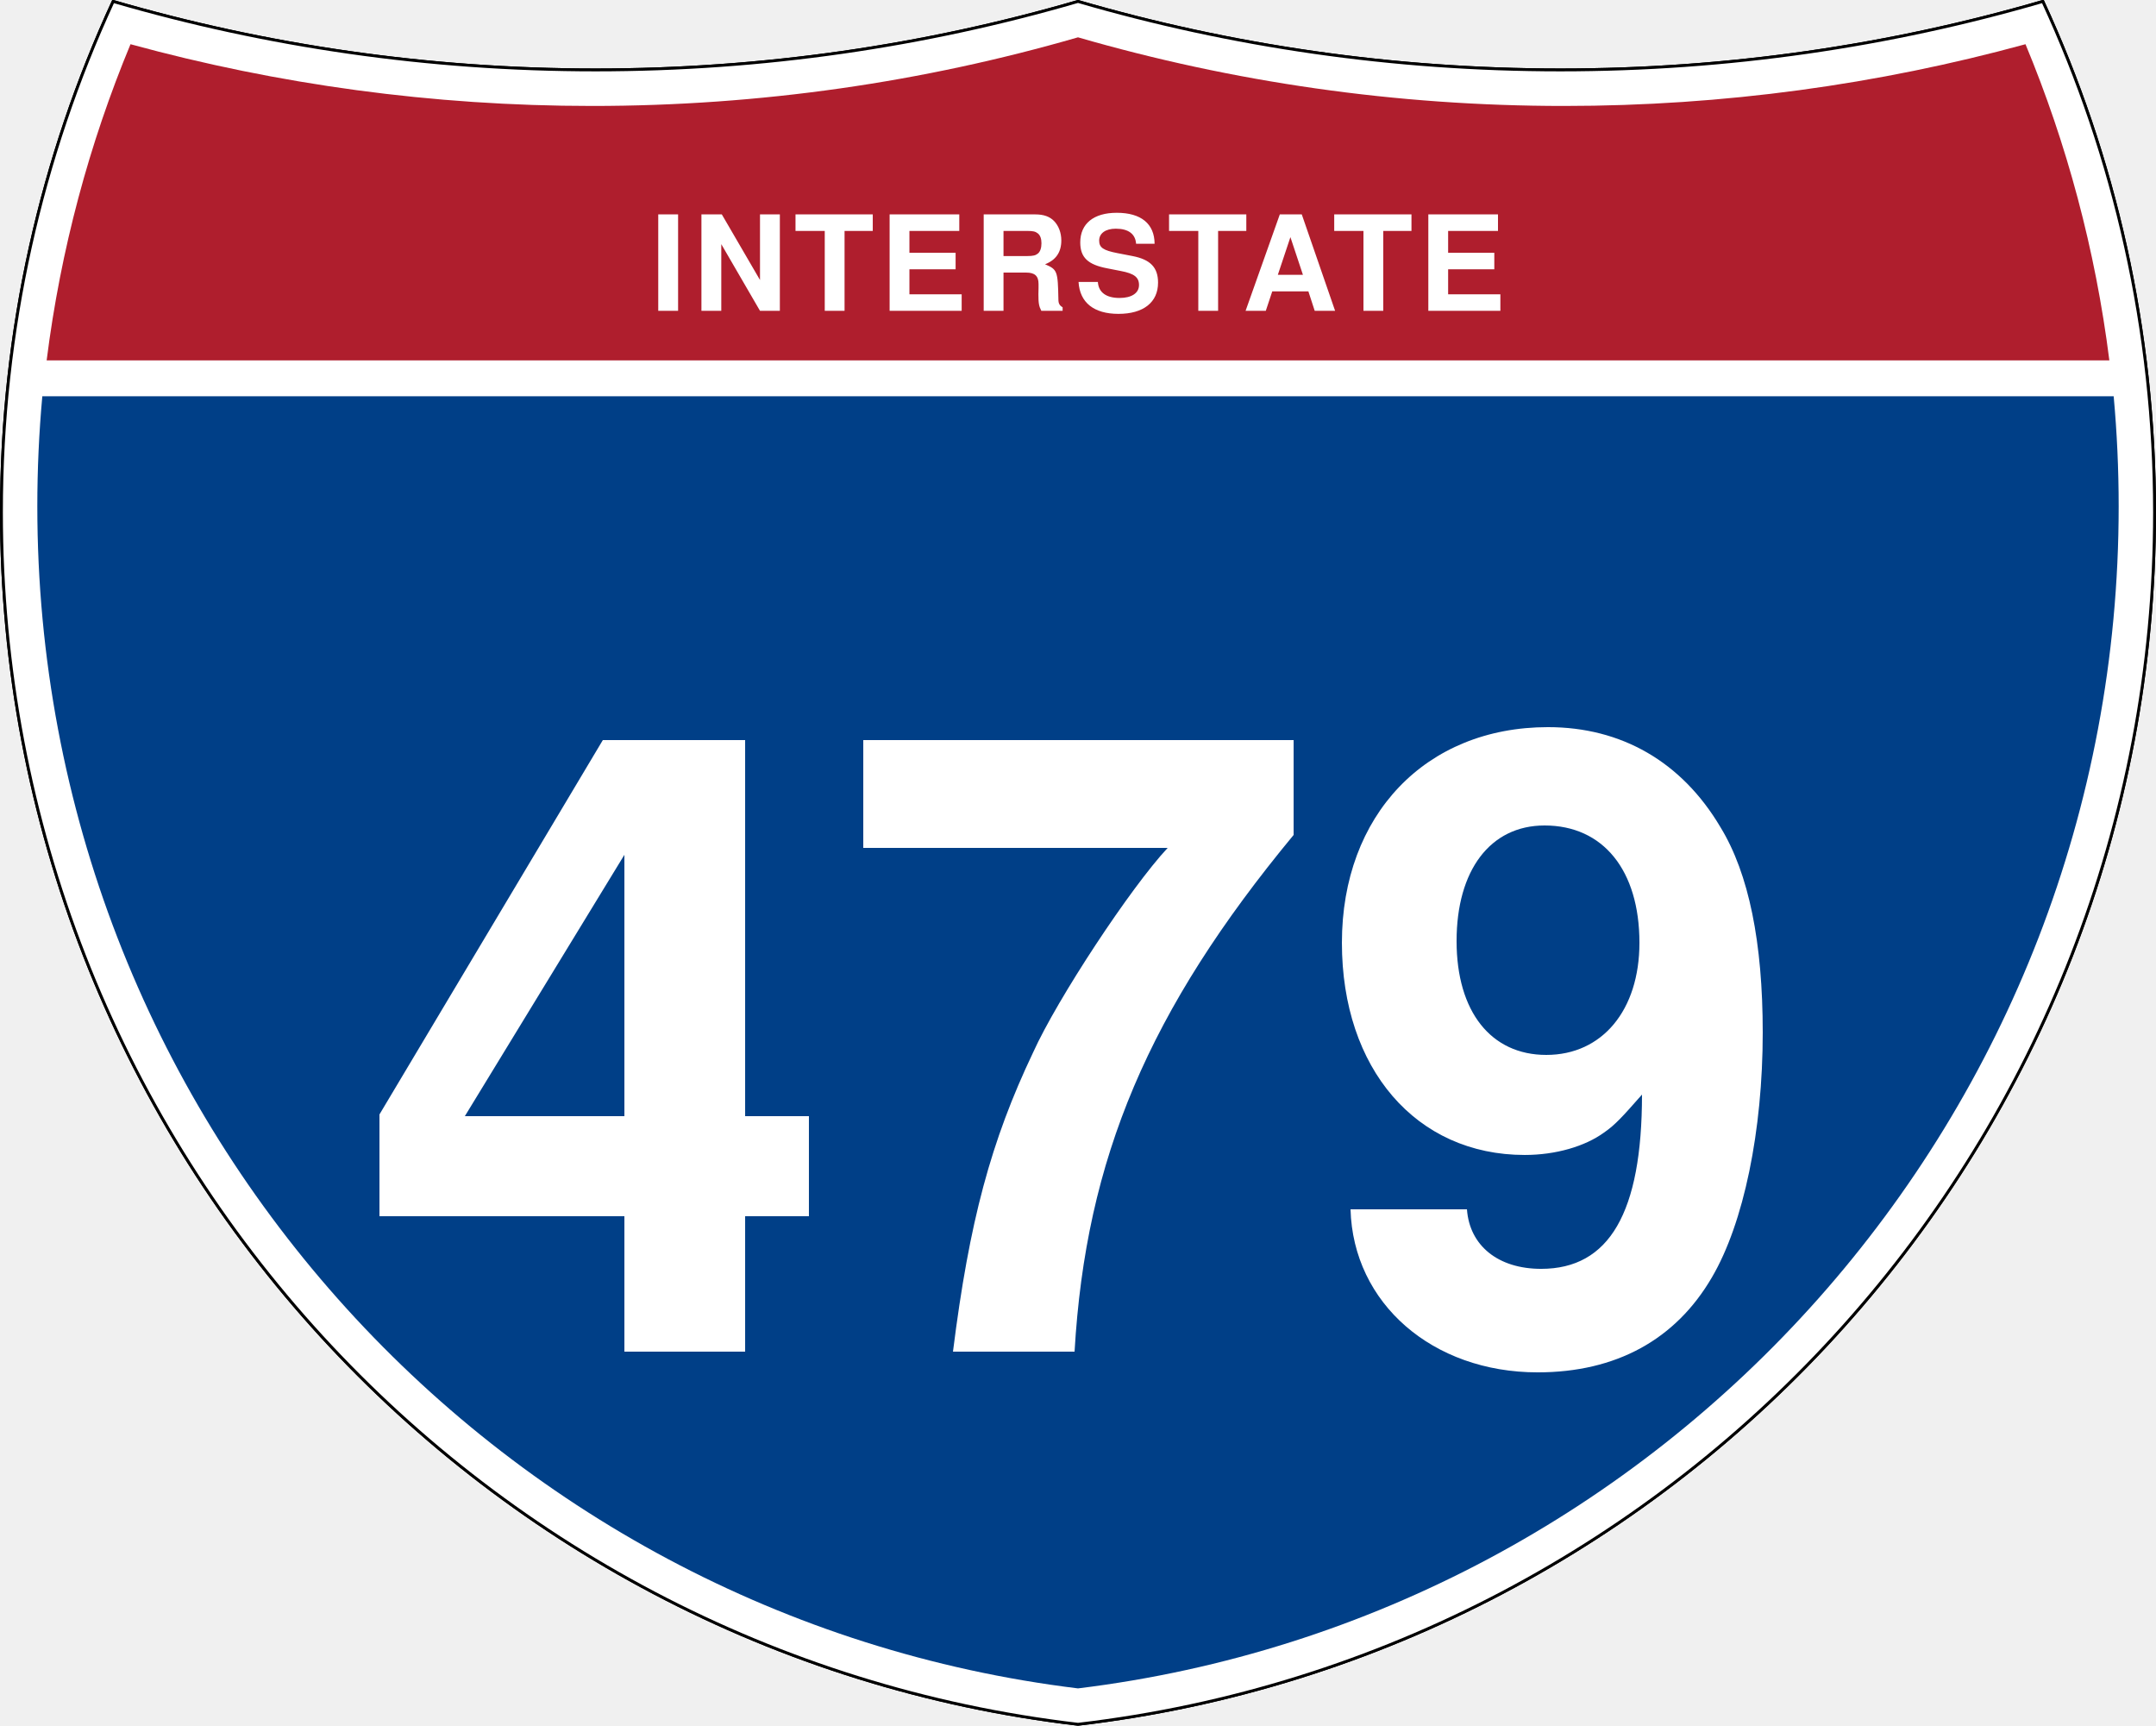
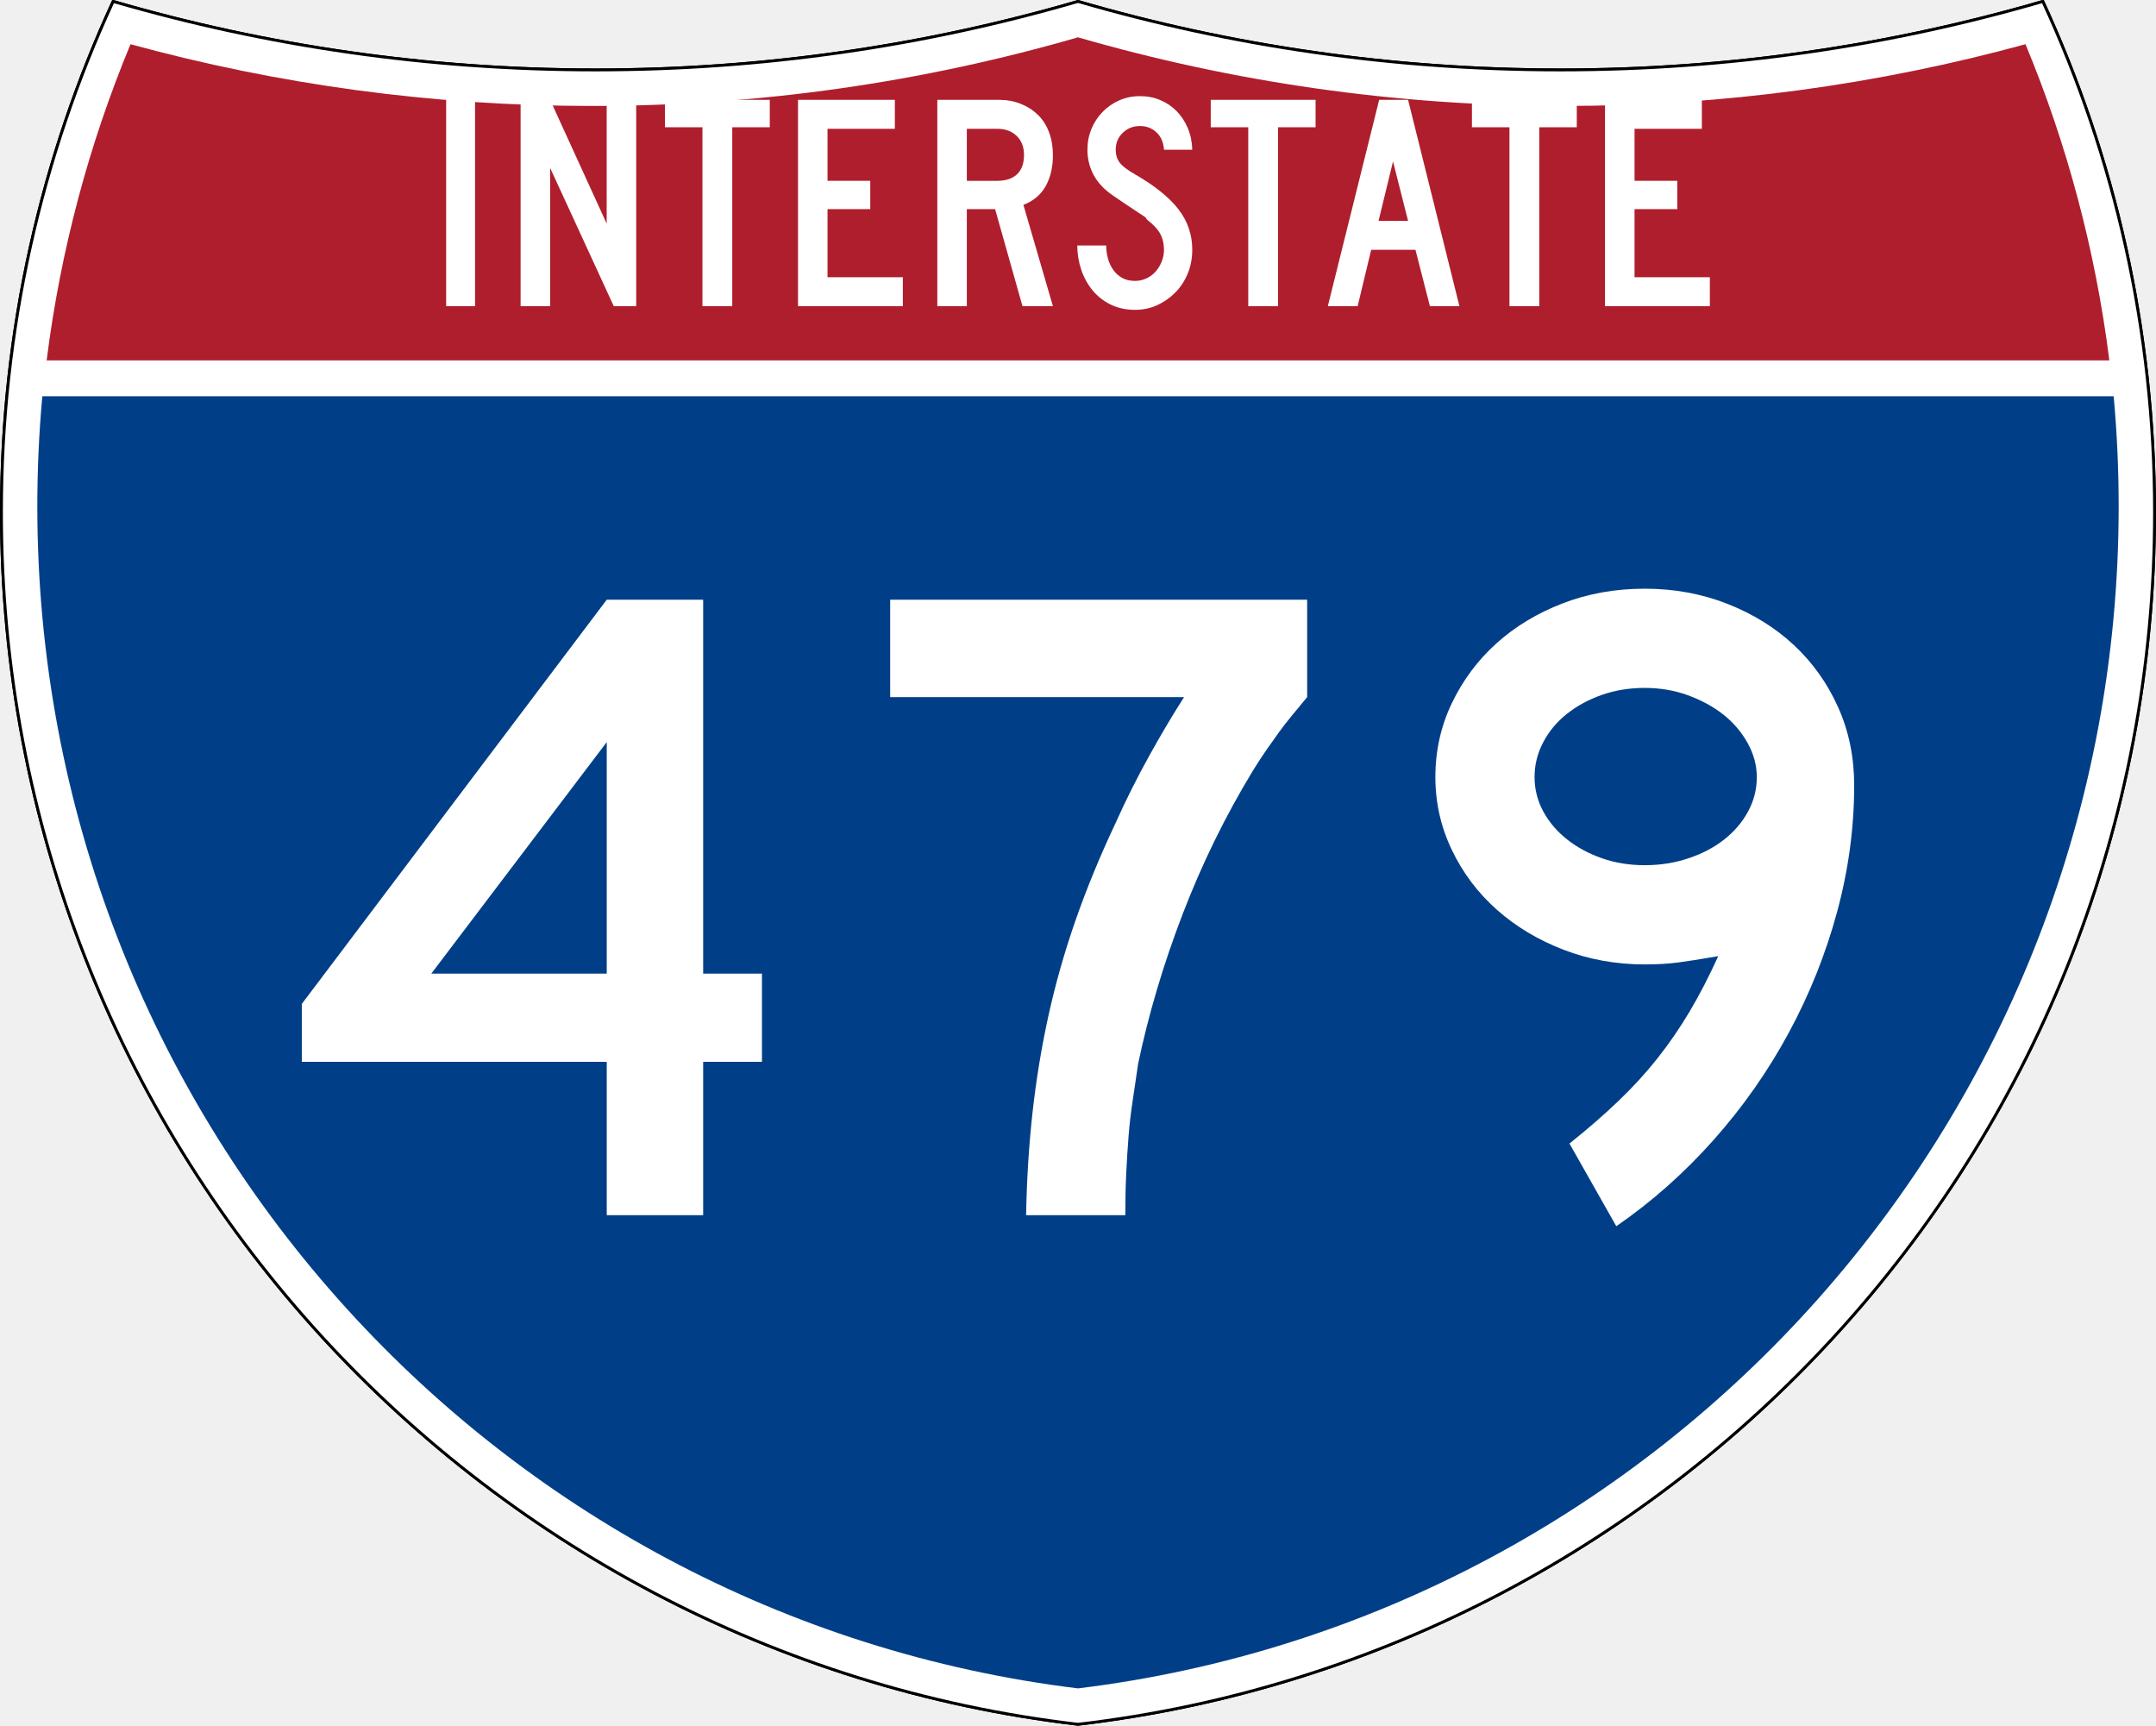
<svg xmlns="http://www.w3.org/2000/svg" width="751" height="601" viewBox="0 0 750 599.999" id="Layer_1" xml:space="preserve">
  <g transform="matrix(0.998668,0,0,0.99867,0.499334,0.398971)" id="g5" style="fill:#ffffff;fill-opacity:1;stroke:#000000;stroke-width:1;stroke-miterlimit:4;stroke-opacity:1;stroke-dasharray:none">
    <path d="M 38.915,0 C 92.236,15.525 148.625,23.85 206.958,23.85 265.291,23.85 321.679,15.525 375,4.883e-4 428.32,15.525 484.709,23.85 543.042,23.85 601.375,23.85 657.764,15.525 711.084,0 736.064,54.121 750,114.388 750,177.909 750,395.718 586.16,575.254 375,599.999 163.839,575.254 0,395.718 0,177.909 0,114.388 13.935,54.121 38.915,0 z" id="path7" style="fill:#ffffff;fill-opacity:1;stroke:#000000;stroke-width:1;stroke-miterlimit:4;stroke-opacity:1;stroke-dasharray:none" />
    <path d="M 38.915,0 C 92.236,15.525 148.625,23.85 206.958,23.85 265.291,23.85 321.679,15.525 375,4.883e-4 428.32,15.525 484.709,23.85 543.042,23.85 601.375,23.85 657.764,15.525 711.084,0 736.064,54.121 750,114.388 750,177.909 750,395.718 586.16,575.254 375,599.999 163.839,575.254 0,395.718 0,177.909 0,114.388 13.935,54.121 38.915,0 z" id="path9" style="fill:#ffffff;fill-opacity:1;stroke:#000000;stroke-width:1;stroke-linecap:round;stroke-linejoin:round;stroke-miterlimit:4;stroke-opacity:1;stroke-dasharray:none" />
  </g>
  <g transform="matrix(1.0056,0,0,1.01014,-2.10137,-3.70189)" id="g11" style="fill:#003f87;fill-opacity:1">
    <path d="m 15,177.909 c 0,-12.782 0.585,-25.427 1.729,-37.91 l 716.542,0 C 734.415,152.482 735,165.127 735,177.909 735,387.423 577.855,560.229 375,584.891 172.145,560.229 15,387.423 15,177.909 z" id="path13" style="fill:#003f87;fill-opacity:1" />
  </g>
  <g transform="matrix(1.00604,0,0,1.02708,-2.2645,-3.1523)" id="g15" style="fill:#af1e2d;fill-opacity:1">
    <path d="m 47.378,17.943 c 50.892,13.635 104.388,20.906 159.582,20.906 58.261,0 114.629,-8.101 168.04,-23.238 53.411,15.137 109.779,23.238 168.04,23.238 55.194,0 108.69,-7.271 159.581,-20.906 14.262,33.625 24.164,69.546 28.996,107.056 l -713.235,0 C 23.215,87.489 33.116,51.567 47.378,17.943 z" id="path17" style="fill:#af1e2d;fill-opacity:1" />
  </g>
-   <text x="375" y="108" text-anchor="middle" font-family="'Arial Narrow','Helvetica Neue Condensed',Helvetica,Arial,sans-serif" font-weight="bold" font-size="46" letter-spacing="2" fill="#ffffff">INTERSTATE</text>
-   <text x="375" y="470" text-anchor="middle" font-family="'Arial Narrow','Helvetica Neue Condensed',Helvetica,Arial,sans-serif" font-weight="bold" font-size="300" fill="#ffffff">479</text>
+   <path fill="#fff" d="M108.869 112.812V50.416h8.741v62.395h-8.741zm50.701 0-19.25-41.814v41.814h-8.928V50.416h8.928l17.11 37.437V50.416h8.928v62.395h-6.789zm35.847-54.105v54.105h-9.019V58.706h-11.346v-8.29h31.712v8.29h-11.346zm19.889 54.105V50.416h29.294v8.756H224.234v15.736h12.927v8.569H224.234v20.582h22.784v8.753h-31.712zm67.899 0-8.278-29.335h-8.554v29.335h-8.928V50.416h18.6c2.418 0 4.634.404 6.649 1.211 2.015.807 3.751 1.925 5.208 3.354 1.457 1.429 2.573 3.183 3.347 5.262.775 2.079 1.162 4.361 1.162 6.845-0 3.725-.744 6.891-2.232 9.499-1.488 2.608-3.72 4.47-6.696 5.586l8.928 30.639h-9.207zm.465-45.724c-0-2.421-.744-4.346-2.232-5.773-1.488-1.428-3.441-2.141-5.859-2.141h-9.207v15.736h9.207c2.603 0 4.603-.667 5.998-2.002 1.395-1.335 2.093-3.274 2.093-5.819zm50.894 28.681c-0 2.546-.449 4.921-1.348 7.125-.899 2.203-2.138 4.112-3.719 5.727-1.581 1.614-3.41 2.903-5.487 3.865-2.077.962-4.325 1.444-6.743 1.444-2.728 0-5.177-.528-7.346-1.583-2.169-1.055-3.998-2.483-5.486-4.283-1.488-1.8-2.635-3.88-3.441-6.24-.806-2.36-1.209-4.812-1.209-7.356h8.741c-0 1.304.17 2.591.511 3.864.341 1.272.867 2.421 1.581 3.446.713 1.025 1.612 1.848 2.698 2.468 1.085.621 2.402.931 3.952.931 1.179 0 2.311-.248 3.396-.745 1.085-.496 2.015-1.179 2.79-2.049.775-.87 1.394-1.879 1.859-3.027.464-1.148.697-2.344.697-3.587-0-1.8-.372-3.398-1.115-4.794-.744-1.396-2.045-2.809-3.905-4.237-.31-.311-.434-.482-.372-.513.062-.031-.123-.202-.558-.512-.434-.31-1.349-.915-2.744-1.816-1.395-.901-3.674-2.437-6.835-4.608-2.541-1.739-4.447-3.773-5.719-6.102-1.271-2.328-1.907-4.889-1.907-7.682 0-2.236.403-4.331 1.209-6.286.806-1.955 1.937-3.678 3.394-5.168 1.457-1.49 3.146-2.654 5.069-3.493 1.922-.838 3.999-1.258 6.229-1.258 2.233 0 4.294.404 6.185 1.211 1.891.807 3.534 1.925 4.928 3.354 1.394 1.429 2.51 3.136 3.347 5.123.837 1.987 1.287 4.159 1.349 6.518h-8.557c-.123-2.173-.867-3.911-2.231-5.215-1.364-1.303-3.039-1.955-5.023-1.955-2.045 0-3.781.683-5.206 2.049-1.426 1.366-2.138 3.073-2.138 5.121-0 1.552.403 2.855 1.209 3.911.806 1.055 2.356 2.235 4.649 3.538 6.015 3.477 10.401 7.015 13.16 10.616 2.759 3.601 4.138 7.667 4.138 12.199zm25.956-37.062v54.105h-9.019V58.706h-11.346v-8.29H371.867v8.29h-11.346zm45.928 54.105-4.371-17.043h-13.393l-4.09 17.043h-9.022l15.53-62.395h8.744l15.53 62.395h-8.928zM395.289 69.042l-4.371 17.973h8.928l-4.558-17.973zm44.242-10.336v54.105h-9.019V58.706h-11.346v-8.29h31.712v8.29h-11.346zm19.889 54.105V50.416h29.294v8.756h-20.366v15.736h12.927v8.569h-12.927v20.582h22.784v8.753h-31.712z" transform="translate(375.000,70.500) scale(1.15) translate(-300.000,-81.614)" />
+   <g transform="translate(375.000,315.000) scale(0.8577) translate(-375.000,-315.000)">
+     <path fill="#fff" d="M 369.465,378.183 L 369.465,440.389 L 330.359,440.389 L 330.359,378.183 L 206.687,378.183 L 206.687,354.709 L 330.359,190.806 L 369.465,190.806 L 369.465,342.42 L 393.315,342.42 L 393.315,378.183 L 369.465,378.183 z M 330.359,248.543 L 259.207,342.42 L 330.359,342.42 L 330.359,248.543 z " transform="translate(-146.491,0)" />
+     <path fill="#fff" d="M 384.56,230.299 C 382.324,233.027 380.274,235.509 378.41,237.745 C 376.545,239.981 374.806,242.216 373.192,244.452 C 371.578,246.688 369.903,249.047 368.167,251.529 C 366.432,254.011 364.567,256.866 362.574,260.094 C 351.403,278.473 341.908,297.844 334.087,318.207 C 326.265,338.571 320.24,358.81 316.012,378.924 C 315.269,384.138 314.526,389.166 313.784,394.009 C 313.041,398.852 312.482,403.695 312.107,408.537 C 311.731,413.38 311.421,418.348 311.175,423.441 C 310.928,428.534 310.805,434.184 310.805,440.391 L 270.574,440.391 C 270.824,425.984 271.694,412.077 273.183,398.67 C 274.672,385.263 276.844,372.103 279.697,359.189 C 282.55,346.275 286.213,333.424 290.684,320.635 C 295.155,307.846 300.494,294.869 306.701,281.705 C 310.922,272.27 315.517,263.08 320.485,254.138 C 325.453,245.195 330.172,237.249 334.644,230.299 L 215.44,230.299 L 215.44,190.806 L 384.56,190.806 L 384.56,230.299 L 384.56,230.299 z " transform="translate(83.384,0)" />
+     <path fill="#fff" d="M 384.93,266.063 C 384.929,283.198 382.631,300.271 378.035,317.281 C 373.438,334.291 366.919,350.62 358.476,366.266 C 350.034,381.912 339.854,396.438 327.937,409.845 C 316.019,423.251 302.857,434.923 288.45,444.858 L 269.455,411.334 C 276.904,405.377 283.547,399.604 289.382,394.015 C 295.218,388.426 300.494,382.651 305.212,376.69 C 309.93,370.729 314.276,364.398 318.251,357.694 C 322.226,350.991 326.074,343.539 329.795,335.339 C 322.595,336.582 317.071,337.452 313.221,337.948 C 309.371,338.444 304.964,338.693 300,338.693 C 288.329,338.693 277.34,336.707 267.033,332.736 C 256.726,328.765 247.723,323.365 240.023,316.536 C 232.323,309.708 226.239,301.637 221.772,292.323 C 217.304,283.009 215.071,273.137 215.071,262.709 C 215.071,252.031 217.304,242.035 221.772,232.72 C 226.239,223.406 232.261,215.335 239.835,208.506 C 247.41,201.678 256.351,196.277 266.658,192.301 C 276.965,188.327 288.079,186.339 300,186.339 C 311.921,186.339 323.096,188.389 333.524,192.489 C 343.952,196.589 352.953,202.177 360.528,209.251 C 368.103,216.326 374.064,224.706 378.41,234.391 C 382.756,244.077 384.929,254.634 384.93,266.063 L 384.93,266.063 z M 345.437,262.709 C 345.437,257.988 344.196,253.391 341.714,248.92 C 339.232,244.448 335.943,240.598 331.847,237.37 C 327.751,234.141 322.971,231.534 317.507,229.549 C 312.042,227.563 306.207,226.57 300,226.57 C 293.793,226.57 288.02,227.503 282.681,229.367 C 277.342,231.231 272.622,233.778 268.522,237.006 C 264.422,240.235 261.194,244.083 258.837,248.55 C 256.48,253.018 255.301,257.738 255.302,262.709 C 255.301,267.673 256.48,272.328 258.837,276.675 C 261.194,281.021 264.422,284.808 268.522,288.037 C 272.622,291.265 277.342,293.81 282.681,295.67 C 288.02,297.531 293.793,298.461 300,298.461 C 306.207,298.461 312.105,297.531 317.694,295.67 C 323.283,293.81 328.126,291.265 332.222,288.037 C 336.318,284.808 339.545,281.021 341.902,276.675 C 344.259,272.328 345.437,267.673 345.437,262.709 L 345.437,262.709 z " transform="translate(304.874,0)" />
+   </g>
</svg>
